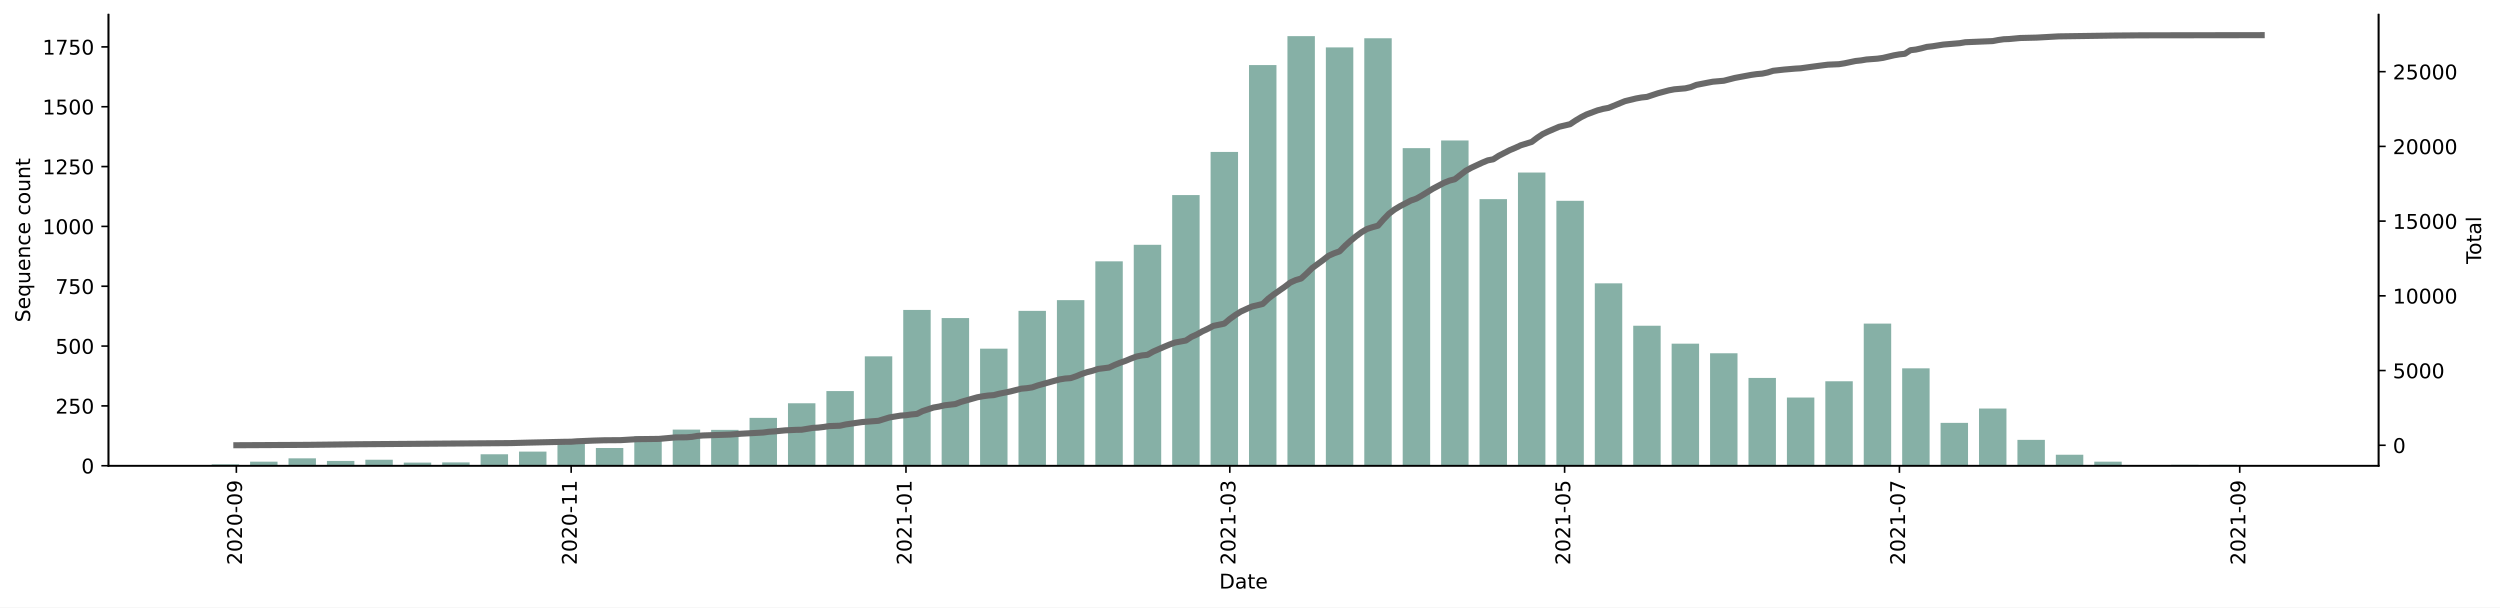
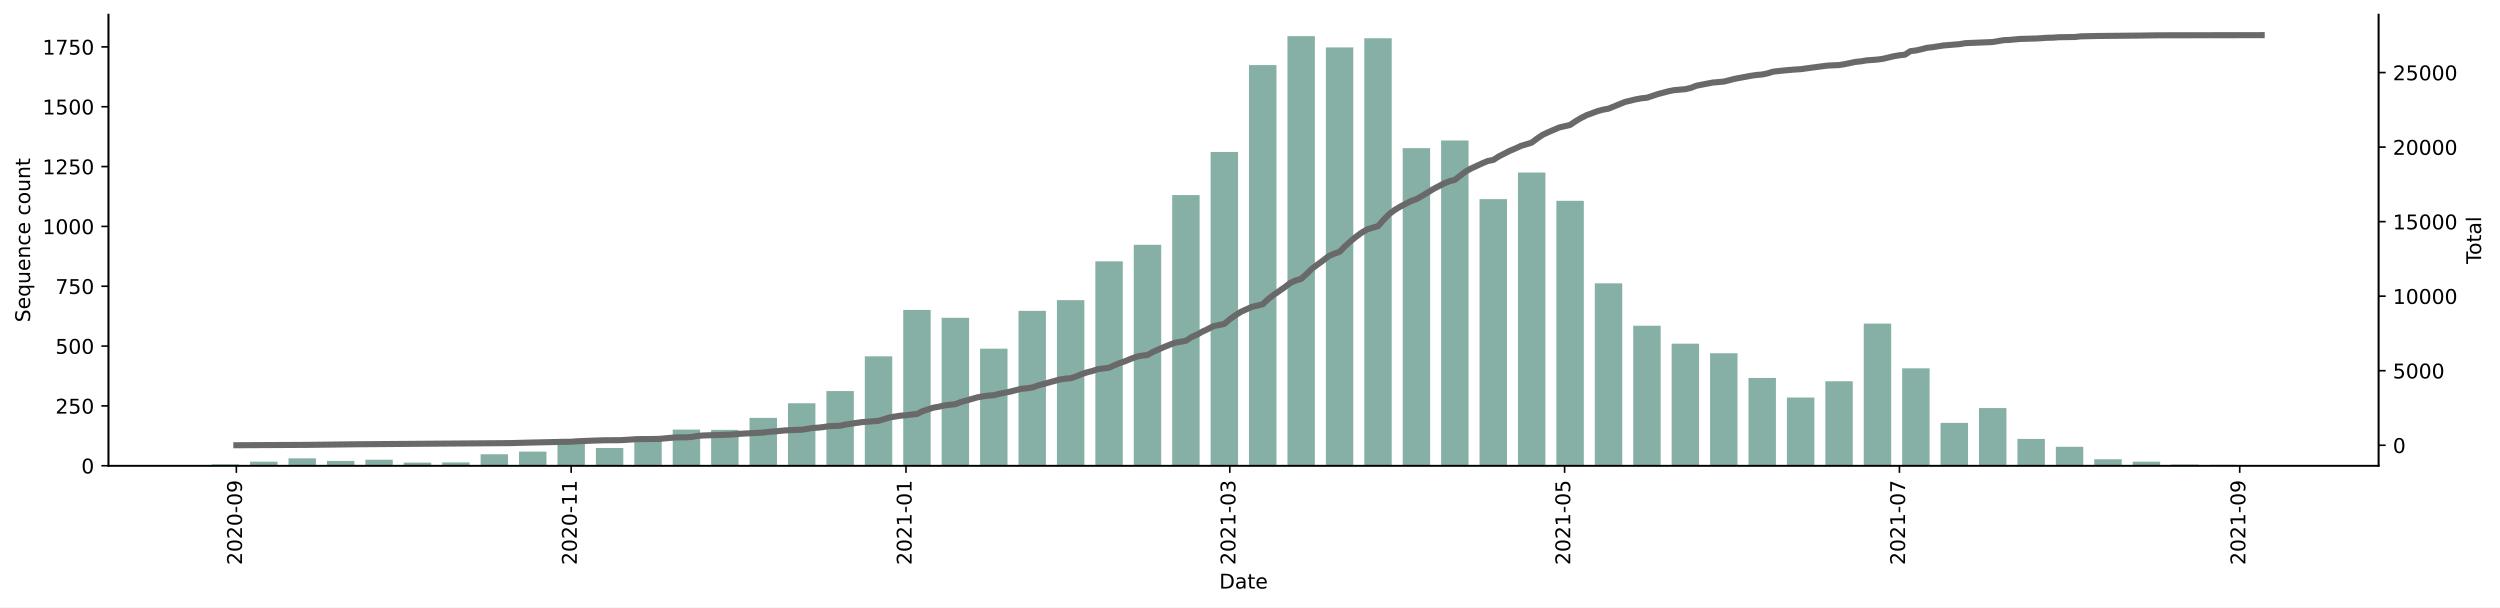
<svg xmlns="http://www.w3.org/2000/svg" xmlns:xlink="http://www.w3.org/1999/xlink" height="298.621pt" version="1.1" viewBox="0 0 1229.019 298.621" width="1229.019pt">
  <defs>
    <style type="text/css">*{stroke-linecap:butt;stroke-linejoin:round;}</style>
  </defs>
  <g id="figure_1">
    <g id="patch_1">
      <path d="M 0 298.621  L 1229.019 298.621  L 1229.019 0  L 0 0  z " style="fill:#ffffff;" />
    </g>
    <g id="axes_1">
      <g id="patch_2">
        <path d="M 53.328 228.96  L 1169.328 228.96  L 1169.328 7.2  L 53.328 7.2  z " style="fill:#ffffff;" />
      </g>
      <g id="patch_3">
-         <path clip-path="url(#p819f27a246)" d="M 104.055 228.96  L 117.547 228.96  L 117.547 228.254  L 104.055 228.254  z " style="fill:#86b0a6;" />
+         <path clip-path="url(#p22a59bb6f2)" d="M 104.055 228.96  L 117.547 228.96  L 117.547 228.254  L 104.055 228.254  z " style="fill:#86b0a6;" />
      </g>
      <g id="patch_4">
-         <path clip-path="url(#p819f27a246)" d="M 122.943 228.96  L 136.435 228.96  L 136.435 226.96  L 122.943 226.96  z " style="fill:#86b0a6;" />
+         <path clip-path="url(#p22a59bb6f2)" d="M 122.943 228.96  L 136.435 228.96  L 136.435 226.96  L 122.943 226.96  z " style="fill:#86b0a6;" />
      </g>
      <g id="patch_5">
-         <path clip-path="url(#p819f27a246)" d="M 141.831 228.96  L 155.322 228.96  L 155.322 225.313  L 141.831 225.313  z " style="fill:#86b0a6;" />
+         <path clip-path="url(#p22a59bb6f2)" d="M 141.831 228.96  L 155.322 228.96  L 155.322 225.313  L 141.831 225.313  z " style="fill:#86b0a6;" />
      </g>
      <g id="patch_6">
-         <path clip-path="url(#p819f27a246)" d="M 160.719 228.96  L 174.21 228.96  L 174.21 226.607  L 160.719 226.607  z " style="fill:#86b0a6;" />
+         <path clip-path="url(#p22a59bb6f2)" d="M 160.719 228.96  L 174.21 228.96  L 174.21 226.607  L 160.719 226.607  z " style="fill:#86b0a6;" />
      </g>
      <g id="patch_7">
-         <path clip-path="url(#p819f27a246)" d="M 179.607 228.96  L 193.098 228.96  L 193.098 226.018  L 179.607 226.018  z " style="fill:#86b0a6;" />
+         <path clip-path="url(#p22a59bb6f2)" d="M 179.607 228.96  L 193.098 228.96  L 193.098 226.018  L 179.607 226.018  z " style="fill:#86b0a6;" />
      </g>
      <g id="patch_8">
-         <path clip-path="url(#p819f27a246)" d="M 198.494 228.96  L 211.986 228.96  L 211.986 227.43  L 198.494 227.43  z " style="fill:#86b0a6;" />
+         <path clip-path="url(#p22a59bb6f2)" d="M 198.494 228.96  L 211.986 228.96  L 211.986 227.43  L 198.494 227.43  z " style="fill:#86b0a6;" />
      </g>
      <g id="patch_9">
-         <path clip-path="url(#p819f27a246)" d="M 217.382 228.96  L 230.874 228.96  L 230.874 227.313  L 217.382 227.313  z " style="fill:#86b0a6;" />
+         <path clip-path="url(#p22a59bb6f2)" d="M 217.382 228.96  L 230.874 228.96  L 230.874 227.313  L 217.382 227.313  z " style="fill:#86b0a6;" />
      </g>
      <g id="patch_10">
-         <path clip-path="url(#p819f27a246)" d="M 236.27 228.96  L 249.761 228.96  L 249.761 223.312  L 236.27 223.312  z " style="fill:#86b0a6;" />
+         <path clip-path="url(#p22a59bb6f2)" d="M 236.27 228.96  L 249.761 228.96  L 249.761 223.312  L 236.27 223.312  z " style="fill:#86b0a6;" />
      </g>
      <g id="patch_11">
-         <path clip-path="url(#p819f27a246)" d="M 255.158 228.96  L 268.649 228.96  L 268.649 222.018  L 255.158 222.018  z " style="fill:#86b0a6;" />
+         <path clip-path="url(#p22a59bb6f2)" d="M 255.158 228.96  L 268.649 228.96  L 268.649 222.018  L 255.158 222.018  z " style="fill:#86b0a6;" />
      </g>
      <g id="patch_12">
-         <path clip-path="url(#p819f27a246)" d="M 274.046 228.96  L 287.537 228.96  L 287.537 217.194  L 274.046 217.194  z " style="fill:#86b0a6;" />
+         <path clip-path="url(#p22a59bb6f2)" d="M 274.046 228.96  L 287.537 228.96  L 287.537 217.194  L 274.046 217.194  z " style="fill:#86b0a6;" />
      </g>
      <g id="patch_13">
-         <path clip-path="url(#p819f27a246)" d="M 292.934 228.96  L 306.425 228.96  L 306.425 220.253  L 292.934 220.253  z " style="fill:#86b0a6;" />
+         <path clip-path="url(#p22a59bb6f2)" d="M 292.934 228.96  L 306.425 228.96  L 306.425 220.253  L 292.934 220.253  z " style="fill:#86b0a6;" />
      </g>
      <g id="patch_14">
-         <path clip-path="url(#p819f27a246)" d="M 311.821 228.96  L 325.313 228.96  L 325.313 214.488  L 311.821 214.488  z " style="fill:#86b0a6;" />
+         <path clip-path="url(#p22a59bb6f2)" d="M 311.821 228.96  L 325.313 228.96  L 325.313 214.488  L 311.821 214.488  z " style="fill:#86b0a6;" />
      </g>
      <g id="patch_15">
-         <path clip-path="url(#p819f27a246)" d="M 330.709 228.96  L 344.2 228.96  L 344.2 211.193  L 330.709 211.193  z " style="fill:#86b0a6;" />
+         <path clip-path="url(#p22a59bb6f2)" d="M 330.709 228.96  L 344.2 228.96  L 344.2 211.193  L 330.709 211.193  z " style="fill:#86b0a6;" />
      </g>
      <g id="patch_16">
-         <path clip-path="url(#p819f27a246)" d="M 349.597 228.96  L 363.088 228.96  L 363.088 211.311  L 349.597 211.311  z " style="fill:#86b0a6;" />
+         <path clip-path="url(#p22a59bb6f2)" d="M 349.597 228.96  L 363.088 228.96  L 363.088 211.311  L 349.597 211.311  z " style="fill:#86b0a6;" />
      </g>
      <g id="patch_17">
-         <path clip-path="url(#p819f27a246)" d="M 368.485 228.96  L 381.976 228.96  L 381.976 205.428  L 368.485 205.428  z " style="fill:#86b0a6;" />
+         <path clip-path="url(#p22a59bb6f2)" d="M 368.485 228.96  L 381.976 228.96  L 381.976 205.428  L 368.485 205.428  z " style="fill:#86b0a6;" />
      </g>
      <g id="patch_18">
-         <path clip-path="url(#p819f27a246)" d="M 387.373 228.96  L 400.864 228.96  L 400.864 198.251  L 387.373 198.251  z " style="fill:#86b0a6;" />
+         <path clip-path="url(#p22a59bb6f2)" d="M 387.373 228.96  L 400.864 228.96  L 400.864 198.251  L 387.373 198.251  z " style="fill:#86b0a6;" />
      </g>
      <g id="patch_19">
-         <path clip-path="url(#p819f27a246)" d="M 406.26 228.96  L 419.752 228.96  L 419.752 192.25  L 406.26 192.25  z " style="fill:#86b0a6;" />
+         <path clip-path="url(#p22a59bb6f2)" d="M 406.26 228.96  L 419.752 228.96  L 419.752 192.25  L 406.26 192.25  z " style="fill:#86b0a6;" />
      </g>
      <g id="patch_20">
-         <path clip-path="url(#p819f27a246)" d="M 425.148 228.96  L 438.64 228.96  L 438.64 175.189  L 425.148 175.189  z " style="fill:#86b0a6;" />
+         <path clip-path="url(#p22a59bb6f2)" d="M 425.148 228.96  L 438.64 228.96  L 438.64 175.189  L 425.148 175.189  z " style="fill:#86b0a6;" />
      </g>
      <g id="patch_21">
-         <path clip-path="url(#p819f27a246)" d="M 444.036 228.96  L 457.527 228.96  L 457.527 152.363  L 444.036 152.363  z " style="fill:#86b0a6;" />
+         <path clip-path="url(#p22a59bb6f2)" d="M 444.036 228.96  L 457.527 228.96  L 457.527 152.363  L 444.036 152.363  z " style="fill:#86b0a6;" />
      </g>
      <g id="patch_22">
-         <path clip-path="url(#p819f27a246)" d="M 462.924 228.96  L 476.415 228.96  L 476.415 156.364  L 462.924 156.364  z " style="fill:#86b0a6;" />
+         <path clip-path="url(#p22a59bb6f2)" d="M 462.924 228.96  L 476.415 228.96  L 476.415 156.246  L 462.924 156.246  z " style="fill:#86b0a6;" />
      </g>
      <g id="patch_23">
-         <path clip-path="url(#p819f27a246)" d="M 481.812 228.96  L 495.303 228.96  L 495.303 171.424  L 481.812 171.424  z " style="fill:#86b0a6;" />
+         <path clip-path="url(#p22a59bb6f2)" d="M 481.812 228.96  L 495.303 228.96  L 495.303 171.424  L 481.812 171.424  z " style="fill:#86b0a6;" />
      </g>
      <g id="patch_24">
-         <path clip-path="url(#p819f27a246)" d="M 500.699 228.96  L 514.191 228.96  L 514.191 152.834  L 500.699 152.834  z " style="fill:#86b0a6;" />
+         <path clip-path="url(#p22a59bb6f2)" d="M 500.699 228.96  L 514.191 228.96  L 514.191 152.834  L 500.699 152.834  z " style="fill:#86b0a6;" />
      </g>
      <g id="patch_25">
-         <path clip-path="url(#p819f27a246)" d="M 519.587 228.96  L 533.079 228.96  L 533.079 147.539  L 519.587 147.539  z " style="fill:#86b0a6;" />
+         <path clip-path="url(#p22a59bb6f2)" d="M 519.587 228.96  L 533.079 228.96  L 533.079 147.539  L 519.587 147.539  z " style="fill:#86b0a6;" />
      </g>
      <g id="patch_26">
-         <path clip-path="url(#p819f27a246)" d="M 538.475 228.96  L 551.966 228.96  L 551.966 128.478  L 538.475 128.478  z " style="fill:#86b0a6;" />
+         <path clip-path="url(#p22a59bb6f2)" d="M 538.475 228.96  L 551.966 228.96  L 551.966 128.478  L 538.475 128.478  z " style="fill:#86b0a6;" />
      </g>
      <g id="patch_27">
-         <path clip-path="url(#p819f27a246)" d="M 557.363 228.96  L 570.854 228.96  L 570.854 120.36  L 557.363 120.36  z " style="fill:#86b0a6;" />
+         <path clip-path="url(#p22a59bb6f2)" d="M 557.363 228.96  L 570.854 228.96  L 570.854 120.36  L 557.363 120.36  z " style="fill:#86b0a6;" />
      </g>
      <g id="patch_28">
-         <path clip-path="url(#p819f27a246)" d="M 576.251 228.96  L 589.742 228.96  L 589.742 95.886  L 576.251 95.886  z " style="fill:#86b0a6;" />
+         <path clip-path="url(#p22a59bb6f2)" d="M 576.251 228.96  L 589.742 228.96  L 589.742 95.886  L 576.251 95.886  z " style="fill:#86b0a6;" />
      </g>
      <g id="patch_29">
-         <path clip-path="url(#p819f27a246)" d="M 595.139 228.96  L 608.63 228.96  L 608.63 74.708  L 595.139 74.708  z " style="fill:#86b0a6;" />
+         <path clip-path="url(#p22a59bb6f2)" d="M 595.139 228.96  L 608.63 228.96  L 608.63 74.708  L 595.139 74.708  z " style="fill:#86b0a6;" />
      </g>
      <g id="patch_30">
-         <path clip-path="url(#p819f27a246)" d="M 614.026 228.96  L 627.518 228.96  L 627.518 31.997  L 614.026 31.997  z " style="fill:#86b0a6;" />
+         <path clip-path="url(#p22a59bb6f2)" d="M 614.026 228.96  L 627.518 228.96  L 627.518 31.997  L 614.026 31.997  z " style="fill:#86b0a6;" />
      </g>
      <g id="patch_31">
-         <path clip-path="url(#p819f27a246)" d="M 632.914 228.96  L 646.405 228.96  L 646.405 17.76  L 632.914 17.76  z " style="fill:#86b0a6;" />
+         <path clip-path="url(#p22a59bb6f2)" d="M 632.914 228.96  L 646.405 228.96  L 646.405 17.76  L 632.914 17.76  z " style="fill:#86b0a6;" />
      </g>
      <g id="patch_32">
-         <path clip-path="url(#p819f27a246)" d="M 651.802 228.96  L 665.293 228.96  L 665.293 23.29  L 651.802 23.29  z " style="fill:#86b0a6;" />
+         <path clip-path="url(#p22a59bb6f2)" d="M 651.802 228.96  L 665.293 228.96  L 665.293 23.29  L 651.802 23.29  z " style="fill:#86b0a6;" />
      </g>
      <g id="patch_33">
-         <path clip-path="url(#p819f27a246)" d="M 670.69 228.96  L 684.181 228.96  L 684.181 18.819  L 670.69 18.819  z " style="fill:#86b0a6;" />
+         <path clip-path="url(#p22a59bb6f2)" d="M 670.69 228.96  L 684.181 228.96  L 684.181 18.819  L 670.69 18.819  z " style="fill:#86b0a6;" />
      </g>
      <g id="patch_34">
-         <path clip-path="url(#p819f27a246)" d="M 689.578 228.96  L 703.069 228.96  L 703.069 72.825  L 689.578 72.825  z " style="fill:#86b0a6;" />
+         <path clip-path="url(#p22a59bb6f2)" d="M 689.578 228.96  L 703.069 228.96  L 703.069 72.825  L 689.578 72.825  z " style="fill:#86b0a6;" />
      </g>
      <g id="patch_35">
-         <path clip-path="url(#p819f27a246)" d="M 708.465 228.96  L 721.957 228.96  L 721.957 69.06  L 708.465 69.06  z " style="fill:#86b0a6;" />
+         <path clip-path="url(#p22a59bb6f2)" d="M 708.465 228.96  L 721.957 228.96  L 721.957 69.06  L 708.465 69.06  z " style="fill:#86b0a6;" />
      </g>
      <g id="patch_36">
-         <path clip-path="url(#p819f27a246)" d="M 727.353 228.96  L 740.845 228.96  L 740.845 97.887  L 727.353 97.887  z " style="fill:#86b0a6;" />
+         <path clip-path="url(#p22a59bb6f2)" d="M 727.353 228.96  L 740.845 228.96  L 740.845 97.887  L 727.353 97.887  z " style="fill:#86b0a6;" />
      </g>
      <g id="patch_37">
-         <path clip-path="url(#p819f27a246)" d="M 746.241 228.96  L 759.732 228.96  L 759.732 84.826  L 746.241 84.826  z " style="fill:#86b0a6;" />
+         <path clip-path="url(#p22a59bb6f2)" d="M 746.241 228.96  L 759.732 228.96  L 759.732 84.826  L 746.241 84.826  z " style="fill:#86b0a6;" />
      </g>
      <g id="patch_38">
-         <path clip-path="url(#p819f27a246)" d="M 765.129 228.96  L 778.62 228.96  L 778.62 98.71  L 765.129 98.71  z " style="fill:#86b0a6;" />
+         <path clip-path="url(#p22a59bb6f2)" d="M 765.129 228.96  L 778.62 228.96  L 778.62 98.71  L 765.129 98.71  z " style="fill:#86b0a6;" />
      </g>
      <g id="patch_39">
-         <path clip-path="url(#p819f27a246)" d="M 784.017 228.96  L 797.508 228.96  L 797.508 139.303  L 784.017 139.303  z " style="fill:#86b0a6;" />
+         <path clip-path="url(#p22a59bb6f2)" d="M 784.017 228.96  L 797.508 228.96  L 797.508 139.303  L 784.017 139.303  z " style="fill:#86b0a6;" />
      </g>
      <g id="patch_40">
-         <path clip-path="url(#p819f27a246)" d="M 802.905 228.96  L 816.396 228.96  L 816.396 160.129  L 802.905 160.129  z " style="fill:#86b0a6;" />
+         <path clip-path="url(#p22a59bb6f2)" d="M 802.905 228.96  L 816.396 228.96  L 816.396 160.129  L 802.905 160.129  z " style="fill:#86b0a6;" />
      </g>
      <g id="patch_41">
-         <path clip-path="url(#p819f27a246)" d="M 821.792 228.96  L 835.284 228.96  L 835.284 168.953  L 821.792 168.953  z " style="fill:#86b0a6;" />
+         <path clip-path="url(#p22a59bb6f2)" d="M 821.792 228.96  L 835.284 228.96  L 835.284 168.953  L 821.792 168.953  z " style="fill:#86b0a6;" />
      </g>
      <g id="patch_42">
-         <path clip-path="url(#p819f27a246)" d="M 840.68 228.96  L 854.171 228.96  L 854.171 173.66  L 840.68 173.66  z " style="fill:#86b0a6;" />
+         <path clip-path="url(#p22a59bb6f2)" d="M 840.68 228.96  L 854.171 228.96  L 854.171 173.66  L 840.68 173.66  z " style="fill:#86b0a6;" />
      </g>
      <g id="patch_43">
-         <path clip-path="url(#p819f27a246)" d="M 859.568 228.96  L 873.059 228.96  L 873.059 185.779  L 859.568 185.779  z " style="fill:#86b0a6;" />
+         <path clip-path="url(#p22a59bb6f2)" d="M 859.568 228.96  L 873.059 228.96  L 873.059 185.779  L 859.568 185.779  z " style="fill:#86b0a6;" />
      </g>
      <g id="patch_44">
-         <path clip-path="url(#p819f27a246)" d="M 878.456 228.96  L 891.947 228.96  L 891.947 195.427  L 878.456 195.427  z " style="fill:#86b0a6;" />
+         <path clip-path="url(#p22a59bb6f2)" d="M 878.456 228.96  L 891.947 228.96  L 891.947 195.427  L 878.456 195.427  z " style="fill:#86b0a6;" />
      </g>
      <g id="patch_45">
-         <path clip-path="url(#p819f27a246)" d="M 897.344 228.96  L 910.835 228.96  L 910.835 187.426  L 897.344 187.426  z " style="fill:#86b0a6;" />
+         <path clip-path="url(#p22a59bb6f2)" d="M 897.344 228.96  L 910.835 228.96  L 910.835 187.426  L 897.344 187.426  z " style="fill:#86b0a6;" />
      </g>
      <g id="patch_46">
-         <path clip-path="url(#p819f27a246)" d="M 916.231 228.96  L 929.723 228.96  L 929.723 159.07  L 916.231 159.07  z " style="fill:#86b0a6;" />
+         <path clip-path="url(#p22a59bb6f2)" d="M 916.231 228.96  L 929.723 228.96  L 929.723 159.07  L 916.231 159.07  z " style="fill:#86b0a6;" />
      </g>
      <g id="patch_47">
-         <path clip-path="url(#p819f27a246)" d="M 935.119 228.96  L 948.611 228.96  L 948.611 181.072  L 935.119 181.072  z " style="fill:#86b0a6;" />
+         <path clip-path="url(#p22a59bb6f2)" d="M 935.119 228.96  L 948.611 228.96  L 948.611 181.072  L 935.119 181.072  z " style="fill:#86b0a6;" />
      </g>
      <g id="patch_48">
-         <path clip-path="url(#p819f27a246)" d="M 954.007 228.96  L 967.498 228.96  L 967.498 207.899  L 954.007 207.899  z " style="fill:#86b0a6;" />
+         <path clip-path="url(#p22a59bb6f2)" d="M 954.007 228.96  L 967.498 228.96  L 967.498 207.899  L 954.007 207.899  z " style="fill:#86b0a6;" />
      </g>
      <g id="patch_49">
-         <path clip-path="url(#p819f27a246)" d="M 972.895 228.96  L 986.386 228.96  L 986.386 200.839  L 972.895 200.839  z " style="fill:#86b0a6;" />
+         <path clip-path="url(#p22a59bb6f2)" d="M 972.895 228.96  L 986.386 228.96  L 986.386 200.604  L 972.895 200.604  z " style="fill:#86b0a6;" />
      </g>
      <g id="patch_50">
-         <path clip-path="url(#p819f27a246)" d="M 991.783 228.96  L 1005.274 228.96  L 1005.274 216.253  L 991.783 216.253  z " style="fill:#86b0a6;" />
+         <path clip-path="url(#p22a59bb6f2)" d="M 991.783 228.96  L 1005.274 228.96  L 1005.274 215.782  L 991.783 215.782  z " style="fill:#86b0a6;" />
      </g>
      <g id="patch_51">
-         <path clip-path="url(#p819f27a246)" d="M 1010.67 228.96  L 1024.162 228.96  L 1024.162 223.548  L 1010.67 223.548  z " style="fill:#86b0a6;" />
+         <path clip-path="url(#p22a59bb6f2)" d="M 1010.67 228.96  L 1024.162 228.96  L 1024.162 219.665  L 1010.67 219.665  z " style="fill:#86b0a6;" />
      </g>
      <g id="patch_52">
-         <path clip-path="url(#p819f27a246)" d="M 1029.558 228.96  L 1043.05 228.96  L 1043.05 226.96  L 1029.558 226.96  z " style="fill:#86b0a6;" />
+         <path clip-path="url(#p22a59bb6f2)" d="M 1029.558 228.96  L 1043.05 228.96  L 1043.05 225.783  L 1029.558 225.783  z " style="fill:#86b0a6;" />
      </g>
      <g id="patch_53">
-         <path clip-path="url(#p819f27a246)" d="M 1048.446 228.96  L 1061.937 228.96  L 1061.937 228.607  L 1048.446 228.607  z " style="fill:#86b0a6;" />
+         <path clip-path="url(#p22a59bb6f2)" d="M 1048.446 228.96  L 1061.937 228.96  L 1061.937 226.96  L 1048.446 226.96  z " style="fill:#86b0a6;" />
      </g>
      <g id="patch_54">
-         <path clip-path="url(#p819f27a246)" d="M 1067.334 228.96  L 1080.825 228.96  L 1080.825 228.489  L 1067.334 228.489  z " style="fill:#86b0a6;" />
+         <path clip-path="url(#p22a59bb6f2)" d="M 1067.334 228.96  L 1080.825 228.96  L 1080.825 228.372  L 1067.334 228.372  z " style="fill:#86b0a6;" />
      </g>
      <g id="patch_55">
-         <path clip-path="url(#p819f27a246)" d="M 1086.222 228.96  L 1099.713 228.96  L 1099.713 228.489  L 1086.222 228.489  z " style="fill:#86b0a6;" />
+         <path clip-path="url(#p22a59bb6f2)" d="M 1086.222 228.96  L 1099.713 228.96  L 1099.713 228.489  L 1086.222 228.489  z " style="fill:#86b0a6;" />
      </g>
      <g id="patch_56">
-         <path clip-path="url(#p819f27a246)" d="M 1105.11 228.96  L 1118.601 228.96  L 1118.601 228.842  L 1105.11 228.842  z " style="fill:#86b0a6;" />
+         <path clip-path="url(#p22a59bb6f2)" d="M 1105.11 228.96  L 1118.601 228.96  L 1118.601 228.842  L 1105.11 228.842  z " style="fill:#86b0a6;" />
      </g>
      <g id="matplotlib.axis_1">
        <g id="xtick_1">
          <g id="line2d_1">
            <defs>
-               <path d="M 0 0  L 0 3.5  " id="me593039ea3" style="stroke:#000000;stroke-width:0.8;" />
+               <path d="M 0 0  L 0 3.5  " id="m0992e681ae" style="stroke:#000000;stroke-width:0.8;" />
            </defs>
            <g>
-               <use style="stroke:#000000;stroke-width:0.8;" x="116.198" xlink:href="#me593039ea3" y="228.96" />
+               <use style="stroke:#000000;stroke-width:0.8;" x="116.198" xlink:href="#m0992e681ae" y="228.96" />
            </g>
          </g>
          <g id="text_1">
            <g transform="translate(118.9569 277.7428)rotate(-90)scale(0.1 -0.1)">
              <defs>
                <path d="M 1228 531  L 3431 531  L 3431 0  L 469 0  L 469 531  Q 828 903 1448 1529  Q 2069 2156 2228 2338  Q 2531 2678 2651 2914  Q 2772 3150 2772 3378  Q 2772 3750 2511 3984  Q 2250 4219 1831 4219  Q 1534 4219 1204 4116  Q 875 4013 500 3803  L 500 4441  Q 881 4594 1212 4672  Q 1544 4750 1819 4750  Q 2544 4750 2975 4387  Q 3406 4025 3406 3419  Q 3406 3131 3298 2873  Q 3191 2616 2906 2266  Q 2828 2175 2409 1742  Q 1991 1309 1228 531  z " id="DejaVuSans-32" transform="scale(0.015625)" />
                <path d="M 2034 4250  Q 1547 4250 1301 3770  Q 1056 3291 1056 2328  Q 1056 1369 1301 889  Q 1547 409 2034 409  Q 2525 409 2770 889  Q 3016 1369 3016 2328  Q 3016 3291 2770 3770  Q 2525 4250 2034 4250  z M 2034 4750  Q 2819 4750 3233 4129  Q 3647 3509 3647 2328  Q 3647 1150 3233 529  Q 2819 -91 2034 -91  Q 1250 -91 836 529  Q 422 1150 422 2328  Q 422 3509 836 4129  Q 1250 4750 2034 4750  z " id="DejaVuSans-30" transform="scale(0.015625)" />
                <path d="M 313 2009  L 1997 2009  L 1997 1497  L 313 1497  L 313 2009  z " id="DejaVuSans-2d" transform="scale(0.015625)" />
                <path d="M 703 97  L 703 672  Q 941 559 1184 500  Q 1428 441 1663 441  Q 2288 441 2617 861  Q 2947 1281 2994 2138  Q 2813 1869 2534 1725  Q 2256 1581 1919 1581  Q 1219 1581 811 2004  Q 403 2428 403 3163  Q 403 3881 828 4315  Q 1253 4750 1959 4750  Q 2769 4750 3195 4129  Q 3622 3509 3622 2328  Q 3622 1225 3098 567  Q 2575 -91 1691 -91  Q 1453 -91 1209 -44  Q 966 3 703 97  z M 1959 2075  Q 2384 2075 2632 2365  Q 2881 2656 2881 3163  Q 2881 3666 2632 3958  Q 2384 4250 1959 4250  Q 1534 4250 1286 3958  Q 1038 3666 1038 3163  Q 1038 2656 1286 2365  Q 1534 2075 1959 2075  z " id="DejaVuSans-39" transform="scale(0.015625)" />
              </defs>
              <use xlink:href="#DejaVuSans-32" />
              <use x="63.623" xlink:href="#DejaVuSans-30" />
              <use x="127.246" xlink:href="#DejaVuSans-32" />
              <use x="190.869" xlink:href="#DejaVuSans-30" />
              <use x="254.492" xlink:href="#DejaVuSans-2d" />
              <use x="290.576" xlink:href="#DejaVuSans-30" />
              <use x="354.199" xlink:href="#DejaVuSans-39" />
            </g>
          </g>
        </g>
        <g id="xtick_2">
          <g id="line2d_2">
            <g>
-               <use style="stroke:#000000;stroke-width:0.8;" x="280.791" xlink:href="#me593039ea3" y="228.96" />
+               <use style="stroke:#000000;stroke-width:0.8;" x="280.791" xlink:href="#m0992e681ae" y="228.96" />
            </g>
          </g>
          <g id="text_2">
            <g transform="translate(283.5507 277.7428)rotate(-90)scale(0.1 -0.1)">
              <defs>
                <path d="M 794 531  L 1825 531  L 1825 4091  L 703 3866  L 703 4441  L 1819 4666  L 2450 4666  L 2450 531  L 3481 531  L 3481 0  L 794 0  L 794 531  z " id="DejaVuSans-31" transform="scale(0.015625)" />
              </defs>
              <use xlink:href="#DejaVuSans-32" />
              <use x="63.623" xlink:href="#DejaVuSans-30" />
              <use x="127.246" xlink:href="#DejaVuSans-32" />
              <use x="190.869" xlink:href="#DejaVuSans-30" />
              <use x="254.492" xlink:href="#DejaVuSans-2d" />
              <use x="290.576" xlink:href="#DejaVuSans-31" />
              <use x="354.199" xlink:href="#DejaVuSans-31" />
            </g>
          </g>
        </g>
        <g id="xtick_3">
          <g id="line2d_3">
            <g>
-               <use style="stroke:#000000;stroke-width:0.8;" x="445.385" xlink:href="#me593039ea3" y="228.96" />
+               <use style="stroke:#000000;stroke-width:0.8;" x="445.385" xlink:href="#m0992e681ae" y="228.96" />
            </g>
          </g>
          <g id="text_3">
            <g transform="translate(448.1446 277.7428)rotate(-90)scale(0.1 -0.1)">
              <use xlink:href="#DejaVuSans-32" />
              <use x="63.623" xlink:href="#DejaVuSans-30" />
              <use x="127.246" xlink:href="#DejaVuSans-32" />
              <use x="190.869" xlink:href="#DejaVuSans-31" />
              <use x="254.492" xlink:href="#DejaVuSans-2d" />
              <use x="290.576" xlink:href="#DejaVuSans-30" />
              <use x="354.199" xlink:href="#DejaVuSans-31" />
            </g>
          </g>
        </g>
        <g id="xtick_4">
          <g id="line2d_4">
            <g>
-               <use style="stroke:#000000;stroke-width:0.8;" x="604.582" xlink:href="#me593039ea3" y="228.96" />
+               <use style="stroke:#000000;stroke-width:0.8;" x="604.582" xlink:href="#m0992e681ae" y="228.96" />
            </g>
          </g>
          <g id="text_4">
            <g transform="translate(607.3419 277.7428)rotate(-90)scale(0.1 -0.1)">
              <defs>
                <path d="M 2597 2516  Q 3050 2419 3304 2112  Q 3559 1806 3559 1356  Q 3559 666 3084 287  Q 2609 -91 1734 -91  Q 1441 -91 1130 -33  Q 819 25 488 141  L 488 750  Q 750 597 1062 519  Q 1375 441 1716 441  Q 2309 441 2620 675  Q 2931 909 2931 1356  Q 2931 1769 2642 2001  Q 2353 2234 1838 2234  L 1294 2234  L 1294 2753  L 1863 2753  Q 2328 2753 2575 2939  Q 2822 3125 2822 3475  Q 2822 3834 2567 4026  Q 2313 4219 1838 4219  Q 1578 4219 1281 4162  Q 984 4106 628 3988  L 628 4550  Q 988 4650 1302 4700  Q 1616 4750 1894 4750  Q 2613 4750 3031 4423  Q 3450 4097 3450 3541  Q 3450 3153 3228 2886  Q 3006 2619 2597 2516  z " id="DejaVuSans-33" transform="scale(0.015625)" />
              </defs>
              <use xlink:href="#DejaVuSans-32" />
              <use x="63.623" xlink:href="#DejaVuSans-30" />
              <use x="127.246" xlink:href="#DejaVuSans-32" />
              <use x="190.869" xlink:href="#DejaVuSans-31" />
              <use x="254.492" xlink:href="#DejaVuSans-2d" />
              <use x="290.576" xlink:href="#DejaVuSans-30" />
              <use x="354.199" xlink:href="#DejaVuSans-33" />
            </g>
          </g>
        </g>
        <g id="xtick_5">
          <g id="line2d_5">
            <g>
-               <use style="stroke:#000000;stroke-width:0.8;" x="769.176" xlink:href="#me593039ea3" y="228.96" />
+               <use style="stroke:#000000;stroke-width:0.8;" x="769.176" xlink:href="#m0992e681ae" y="228.96" />
            </g>
          </g>
          <g id="text_5">
            <g transform="translate(771.9357 277.7428)rotate(-90)scale(0.1 -0.1)">
              <defs>
                <path d="M 691 4666  L 3169 4666  L 3169 4134  L 1269 4134  L 1269 2991  Q 1406 3038 1543 3061  Q 1681 3084 1819 3084  Q 2600 3084 3056 2656  Q 3513 2228 3513 1497  Q 3513 744 3044 326  Q 2575 -91 1722 -91  Q 1428 -91 1123 -41  Q 819 9 494 109  L 494 744  Q 775 591 1075 516  Q 1375 441 1709 441  Q 2250 441 2565 725  Q 2881 1009 2881 1497  Q 2881 1984 2565 2268  Q 2250 2553 1709 2553  Q 1456 2553 1204 2497  Q 953 2441 691 2322  L 691 4666  z " id="DejaVuSans-35" transform="scale(0.015625)" />
              </defs>
              <use xlink:href="#DejaVuSans-32" />
              <use x="63.623" xlink:href="#DejaVuSans-30" />
              <use x="127.246" xlink:href="#DejaVuSans-32" />
              <use x="190.869" xlink:href="#DejaVuSans-31" />
              <use x="254.492" xlink:href="#DejaVuSans-2d" />
              <use x="290.576" xlink:href="#DejaVuSans-30" />
              <use x="354.199" xlink:href="#DejaVuSans-35" />
            </g>
          </g>
        </g>
        <g id="xtick_6">
          <g id="line2d_6">
            <g>
-               <use style="stroke:#000000;stroke-width:0.8;" x="933.77" xlink:href="#me593039ea3" y="228.96" />
+               <use style="stroke:#000000;stroke-width:0.8;" x="933.77" xlink:href="#m0992e681ae" y="228.96" />
            </g>
          </g>
          <g id="text_6">
            <g transform="translate(936.5295 277.7428)rotate(-90)scale(0.1 -0.1)">
              <defs>
                <path d="M 525 4666  L 3525 4666  L 3525 4397  L 1831 0  L 1172 0  L 2766 4134  L 525 4134  L 525 4666  z " id="DejaVuSans-37" transform="scale(0.015625)" />
              </defs>
              <use xlink:href="#DejaVuSans-32" />
              <use x="63.623" xlink:href="#DejaVuSans-30" />
              <use x="127.246" xlink:href="#DejaVuSans-32" />
              <use x="190.869" xlink:href="#DejaVuSans-31" />
              <use x="254.492" xlink:href="#DejaVuSans-2d" />
              <use x="290.576" xlink:href="#DejaVuSans-30" />
              <use x="354.199" xlink:href="#DejaVuSans-37" />
            </g>
          </g>
        </g>
        <g id="xtick_7">
          <g id="line2d_7">
            <g>
-               <use style="stroke:#000000;stroke-width:0.8;" x="1101.062" xlink:href="#me593039ea3" y="228.96" />
+               <use style="stroke:#000000;stroke-width:0.8;" x="1101.062" xlink:href="#m0992e681ae" y="228.96" />
            </g>
          </g>
          <g id="text_7">
            <g transform="translate(1103.822 277.7428)rotate(-90)scale(0.1 -0.1)">
              <use xlink:href="#DejaVuSans-32" />
              <use x="63.623" xlink:href="#DejaVuSans-30" />
              <use x="127.246" xlink:href="#DejaVuSans-32" />
              <use x="190.869" xlink:href="#DejaVuSans-31" />
              <use x="254.492" xlink:href="#DejaVuSans-2d" />
              <use x="290.576" xlink:href="#DejaVuSans-30" />
              <use x="354.199" xlink:href="#DejaVuSans-39" />
            </g>
          </g>
        </g>
        <g id="text_8">
          <g transform="translate(599.3773 289.3413)scale(0.1 -0.1)">
            <defs>
              <path d="M 1259 4147  L 1259 519  L 2022 519  Q 2988 519 3436 956  Q 3884 1394 3884 2338  Q 3884 3275 3436 3711  Q 2988 4147 2022 4147  L 1259 4147  z M 628 4666  L 1925 4666  Q 3281 4666 3915 4102  Q 4550 3538 4550 2338  Q 4550 1131 3912 565  Q 3275 0 1925 0  L 628 0  L 628 4666  z " id="DejaVuSans-44" transform="scale(0.015625)" />
              <path d="M 2194 1759  Q 1497 1759 1228 1600  Q 959 1441 959 1056  Q 959 750 1161 570  Q 1363 391 1709 391  Q 2188 391 2477 730  Q 2766 1069 2766 1631  L 2766 1759  L 2194 1759  z M 3341 1997  L 3341 0  L 2766 0  L 2766 531  Q 2569 213 2275 61  Q 1981 -91 1556 -91  Q 1019 -91 701 211  Q 384 513 384 1019  Q 384 1609 779 1909  Q 1175 2209 1959 2209  L 2766 2209  L 2766 2266  Q 2766 2663 2505 2880  Q 2244 3097 1772 3097  Q 1472 3097 1187 3025  Q 903 2953 641 2809  L 641 3341  Q 956 3463 1253 3523  Q 1550 3584 1831 3584  Q 2591 3584 2966 3190  Q 3341 2797 3341 1997  z " id="DejaVuSans-61" transform="scale(0.015625)" />
              <path d="M 1172 4494  L 1172 3500  L 2356 3500  L 2356 3053  L 1172 3053  L 1172 1153  Q 1172 725 1289 603  Q 1406 481 1766 481  L 2356 481  L 2356 0  L 1766 0  Q 1100 0 847 248  Q 594 497 594 1153  L 594 3053  L 172 3053  L 172 3500  L 594 3500  L 594 4494  L 1172 4494  z " id="DejaVuSans-74" transform="scale(0.015625)" />
              <path d="M 3597 1894  L 3597 1613  L 953 1613  Q 991 1019 1311 708  Q 1631 397 2203 397  Q 2534 397 2845 478  Q 3156 559 3463 722  L 3463 178  Q 3153 47 2828 -22  Q 2503 -91 2169 -91  Q 1331 -91 842 396  Q 353 884 353 1716  Q 353 2575 817 3079  Q 1281 3584 2069 3584  Q 2775 3584 3186 3129  Q 3597 2675 3597 1894  z M 3022 2063  Q 3016 2534 2758 2815  Q 2500 3097 2075 3097  Q 1594 3097 1305 2825  Q 1016 2553 972 2059  L 3022 2063  z " id="DejaVuSans-65" transform="scale(0.015625)" />
            </defs>
            <use xlink:href="#DejaVuSans-44" />
            <use x="77.002" xlink:href="#DejaVuSans-61" />
            <use x="138.281" xlink:href="#DejaVuSans-74" />
            <use x="177.49" xlink:href="#DejaVuSans-65" />
          </g>
        </g>
      </g>
      <g id="matplotlib.axis_2">
        <g id="ytick_1">
          <g id="line2d_8">
            <defs>
-               <path d="M 0 0  L -3.5 0  " id="m22edcdb726" style="stroke:#000000;stroke-width:0.8;" />
+               <path d="M 0 0  L -3.5 0  " id="mbcdce1cab3" style="stroke:#000000;stroke-width:0.8;" />
            </defs>
            <g>
-               <use style="stroke:#000000;stroke-width:0.8;" x="53.328" xlink:href="#m22edcdb726" y="228.96" />
+               <use style="stroke:#000000;stroke-width:0.8;" x="53.328" xlink:href="#mbcdce1cab3" y="228.96" />
            </g>
          </g>
          <g id="text_9">
            <g transform="translate(39.96563 232.7592)scale(0.1 -0.1)">
              <use xlink:href="#DejaVuSans-30" />
            </g>
          </g>
        </g>
        <g id="ytick_2">
          <g id="line2d_9">
            <g>
-               <use style="stroke:#000000;stroke-width:0.8;" x="53.328" xlink:href="#m22edcdb726" y="199.545" />
+               <use style="stroke:#000000;stroke-width:0.8;" x="53.328" xlink:href="#mbcdce1cab3" y="199.545" />
            </g>
          </g>
          <g id="text_10">
            <g transform="translate(27.24063 203.3442)scale(0.1 -0.1)">
              <use xlink:href="#DejaVuSans-32" />
              <use x="63.623" xlink:href="#DejaVuSans-35" />
              <use x="127.246" xlink:href="#DejaVuSans-30" />
            </g>
          </g>
        </g>
        <g id="ytick_3">
          <g id="line2d_10">
            <g>
-               <use style="stroke:#000000;stroke-width:0.8;" x="53.328" xlink:href="#m22edcdb726" y="170.13" />
+               <use style="stroke:#000000;stroke-width:0.8;" x="53.328" xlink:href="#mbcdce1cab3" y="170.13" />
            </g>
          </g>
          <g id="text_11">
            <g transform="translate(27.24063 173.9291)scale(0.1 -0.1)">
              <use xlink:href="#DejaVuSans-35" />
              <use x="63.623" xlink:href="#DejaVuSans-30" />
              <use x="127.246" xlink:href="#DejaVuSans-30" />
            </g>
          </g>
        </g>
        <g id="ytick_4">
          <g id="line2d_11">
            <g>
-               <use style="stroke:#000000;stroke-width:0.8;" x="53.328" xlink:href="#m22edcdb726" y="140.715" />
+               <use style="stroke:#000000;stroke-width:0.8;" x="53.328" xlink:href="#mbcdce1cab3" y="140.715" />
            </g>
          </g>
          <g id="text_12">
            <g transform="translate(27.24063 144.5141)scale(0.1 -0.1)">
              <use xlink:href="#DejaVuSans-37" />
              <use x="63.623" xlink:href="#DejaVuSans-35" />
              <use x="127.246" xlink:href="#DejaVuSans-30" />
            </g>
          </g>
        </g>
        <g id="ytick_5">
          <g id="line2d_12">
            <g>
-               <use style="stroke:#000000;stroke-width:0.8;" x="53.328" xlink:href="#m22edcdb726" y="111.3" />
+               <use style="stroke:#000000;stroke-width:0.8;" x="53.328" xlink:href="#mbcdce1cab3" y="111.3" />
            </g>
          </g>
          <g id="text_13">
            <g transform="translate(20.87813 115.0991)scale(0.1 -0.1)">
              <use xlink:href="#DejaVuSans-31" />
              <use x="63.623" xlink:href="#DejaVuSans-30" />
              <use x="127.246" xlink:href="#DejaVuSans-30" />
              <use x="190.869" xlink:href="#DejaVuSans-30" />
            </g>
          </g>
        </g>
        <g id="ytick_6">
          <g id="line2d_13">
            <g>
-               <use style="stroke:#000000;stroke-width:0.8;" x="53.328" xlink:href="#m22edcdb726" y="81.885" />
+               <use style="stroke:#000000;stroke-width:0.8;" x="53.328" xlink:href="#mbcdce1cab3" y="81.885" />
            </g>
          </g>
          <g id="text_14">
            <g transform="translate(20.87813 85.68401)scale(0.1 -0.1)">
              <use xlink:href="#DejaVuSans-31" />
              <use x="63.623" xlink:href="#DejaVuSans-32" />
              <use x="127.246" xlink:href="#DejaVuSans-35" />
              <use x="190.869" xlink:href="#DejaVuSans-30" />
            </g>
          </g>
        </g>
        <g id="ytick_7">
          <g id="line2d_14">
            <g>
-               <use style="stroke:#000000;stroke-width:0.8;" x="53.328" xlink:href="#m22edcdb726" y="52.47" />
+               <use style="stroke:#000000;stroke-width:0.8;" x="53.328" xlink:href="#mbcdce1cab3" y="52.47" />
            </g>
          </g>
          <g id="text_15">
            <g transform="translate(20.87813 56.26897)scale(0.1 -0.1)">
              <use xlink:href="#DejaVuSans-31" />
              <use x="63.623" xlink:href="#DejaVuSans-35" />
              <use x="127.246" xlink:href="#DejaVuSans-30" />
              <use x="190.869" xlink:href="#DejaVuSans-30" />
            </g>
          </g>
        </g>
        <g id="ytick_8">
          <g id="line2d_15">
            <g>
-               <use style="stroke:#000000;stroke-width:0.8;" x="53.328" xlink:href="#m22edcdb726" y="23.055" />
+               <use style="stroke:#000000;stroke-width:0.8;" x="53.328" xlink:href="#mbcdce1cab3" y="23.055" />
            </g>
          </g>
          <g id="text_16">
            <g transform="translate(20.87813 26.85393)scale(0.1 -0.1)">
              <use xlink:href="#DejaVuSans-31" />
              <use x="63.623" xlink:href="#DejaVuSans-37" />
              <use x="127.246" xlink:href="#DejaVuSans-35" />
              <use x="190.869" xlink:href="#DejaVuSans-30" />
            </g>
          </g>
        </g>
        <g id="text_17">
          <g transform="translate(14.79844 158.4402)rotate(-90)scale(0.1 -0.1)">
            <defs>
              <path d="M 3425 4513  L 3425 3897  Q 3066 4069 2747 4153  Q 2428 4238 2131 4238  Q 1616 4238 1336 4038  Q 1056 3838 1056 3469  Q 1056 3159 1242 3001  Q 1428 2844 1947 2747  L 2328 2669  Q 3034 2534 3370 2195  Q 3706 1856 3706 1288  Q 3706 609 3251 259  Q 2797 -91 1919 -91  Q 1588 -91 1214 -16  Q 841 59 441 206  L 441 856  Q 825 641 1194 531  Q 1563 422 1919 422  Q 2459 422 2753 634  Q 3047 847 3047 1241  Q 3047 1584 2836 1778  Q 2625 1972 2144 2069  L 1759 2144  Q 1053 2284 737 2584  Q 422 2884 422 3419  Q 422 4038 858 4394  Q 1294 4750 2059 4750  Q 2388 4750 2728 4690  Q 3069 4631 3425 4513  z " id="DejaVuSans-53" transform="scale(0.015625)" />
              <path d="M 947 1747  Q 947 1113 1208 752  Q 1469 391 1925 391  Q 2381 391 2643 752  Q 2906 1113 2906 1747  Q 2906 2381 2643 2742  Q 2381 3103 1925 3103  Q 1469 3103 1208 2742  Q 947 2381 947 1747  z M 2906 525  Q 2725 213 2448 61  Q 2172 -91 1784 -91  Q 1150 -91 751 415  Q 353 922 353 1747  Q 353 2572 751 3078  Q 1150 3584 1784 3584  Q 2172 3584 2448 3432  Q 2725 3281 2906 2969  L 2906 3500  L 3481 3500  L 3481 -1331  L 2906 -1331  L 2906 525  z " id="DejaVuSans-71" transform="scale(0.015625)" />
              <path d="M 544 1381  L 544 3500  L 1119 3500  L 1119 1403  Q 1119 906 1312 657  Q 1506 409 1894 409  Q 2359 409 2629 706  Q 2900 1003 2900 1516  L 2900 3500  L 3475 3500  L 3475 0  L 2900 0  L 2900 538  Q 2691 219 2414 64  Q 2138 -91 1772 -91  Q 1169 -91 856 284  Q 544 659 544 1381  z M 1991 3584  L 1991 3584  z " id="DejaVuSans-75" transform="scale(0.015625)" />
              <path d="M 3513 2113  L 3513 0  L 2938 0  L 2938 2094  Q 2938 2591 2744 2837  Q 2550 3084 2163 3084  Q 1697 3084 1428 2787  Q 1159 2491 1159 1978  L 1159 0  L 581 0  L 581 3500  L 1159 3500  L 1159 2956  Q 1366 3272 1645 3428  Q 1925 3584 2291 3584  Q 2894 3584 3203 3211  Q 3513 2838 3513 2113  z " id="DejaVuSans-6e" transform="scale(0.015625)" />
              <path d="M 3122 3366  L 3122 2828  Q 2878 2963 2633 3030  Q 2388 3097 2138 3097  Q 1578 3097 1268 2742  Q 959 2388 959 1747  Q 959 1106 1268 751  Q 1578 397 2138 397  Q 2388 397 2633 464  Q 2878 531 3122 666  L 3122 134  Q 2881 22 2623 -34  Q 2366 -91 2075 -91  Q 1284 -91 818 406  Q 353 903 353 1747  Q 353 2603 823 3093  Q 1294 3584 2113 3584  Q 2378 3584 2631 3529  Q 2884 3475 3122 3366  z " id="DejaVuSans-63" transform="scale(0.015625)" />
              <path id="DejaVuSans-20" transform="scale(0.015625)" />
              <path d="M 1959 3097  Q 1497 3097 1228 2736  Q 959 2375 959 1747  Q 959 1119 1226 758  Q 1494 397 1959 397  Q 2419 397 2687 759  Q 2956 1122 2956 1747  Q 2956 2369 2687 2733  Q 2419 3097 1959 3097  z M 1959 3584  Q 2709 3584 3137 3096  Q 3566 2609 3566 1747  Q 3566 888 3137 398  Q 2709 -91 1959 -91  Q 1206 -91 779 398  Q 353 888 353 1747  Q 353 2609 779 3096  Q 1206 3584 1959 3584  z " id="DejaVuSans-6f" transform="scale(0.015625)" />
            </defs>
            <use xlink:href="#DejaVuSans-53" />
            <use x="63.477" xlink:href="#DejaVuSans-65" />
            <use x="125" xlink:href="#DejaVuSans-71" />
            <use x="188.477" xlink:href="#DejaVuSans-75" />
            <use x="251.855" xlink:href="#DejaVuSans-65" />
            <use x="313.379" xlink:href="#DejaVuSans-6e" />
            <use x="376.758" xlink:href="#DejaVuSans-63" />
            <use x="431.738" xlink:href="#DejaVuSans-65" />
            <use x="493.262" xlink:href="#DejaVuSans-20" />
            <use x="525.049" xlink:href="#DejaVuSans-63" />
            <use x="580.029" xlink:href="#DejaVuSans-6f" />
            <use x="641.211" xlink:href="#DejaVuSans-75" />
            <use x="704.59" xlink:href="#DejaVuSans-6e" />
            <use x="767.969" xlink:href="#DejaVuSans-74" />
          </g>
        </g>
      </g>
      <g id="patch_57">
        <path d="M 53.328 228.96  L 53.328 7.2  " style="fill:none;stroke:#000000;stroke-linecap:square;stroke-linejoin:miter;stroke-width:0.8;" />
      </g>
      <g id="patch_58">
        <path d="M 1169.328 228.96  L 1169.328 7.2  " style="fill:none;stroke:#000000;stroke-linecap:square;stroke-linejoin:miter;stroke-width:0.8;" />
      </g>
      <g id="patch_59">
        <path d="M 53.328 228.96  L 1169.328 228.96  " style="fill:none;stroke:#000000;stroke-linecap:square;stroke-linejoin:miter;stroke-width:0.8;" />
      </g>
    </g>
    <g id="axes_2">
      <g id="matplotlib.axis_3">
        <g id="ytick_9">
          <g id="line2d_16">
            <defs>
-               <path d="M 0 0  L 3.5 0  " id="mb7c1607a8f" style="stroke:#000000;stroke-width:0.8;" />
+               <path d="M 0 0  L 3.5 0  " id="mda54c0a053" style="stroke:#000000;stroke-width:0.8;" />
            </defs>
            <g>
-               <use style="stroke:#000000;stroke-width:0.8;" x="1169.328" xlink:href="#mb7c1607a8f" y="218.887" />
+               <use style="stroke:#000000;stroke-width:0.8;" x="1169.328" xlink:href="#mda54c0a053" y="218.887" />
            </g>
          </g>
          <g id="text_18">
-             <g transform="translate(1176.328 222.6866)scale(0.1 -0.1)">
+             <g transform="translate(1176.328 222.6865)scale(0.1 -0.1)">
              <use xlink:href="#DejaVuSans-30" />
            </g>
          </g>
        </g>
        <g id="ytick_10">
          <g id="line2d_17">
            <g>
-               <use style="stroke:#000000;stroke-width:0.8;" x="1169.328" xlink:href="#mb7c1607a8f" y="182.158" />
+               <use style="stroke:#000000;stroke-width:0.8;" x="1169.328" xlink:href="#mda54c0a053" y="182.245" />
            </g>
          </g>
          <g id="text_19">
-             <g transform="translate(1176.328 185.9572)scale(0.1 -0.1)">
+             <g transform="translate(1176.328 186.044)scale(0.1 -0.1)">
              <use xlink:href="#DejaVuSans-35" />
              <use x="63.623" xlink:href="#DejaVuSans-30" />
              <use x="127.246" xlink:href="#DejaVuSans-30" />
              <use x="190.869" xlink:href="#DejaVuSans-30" />
            </g>
          </g>
        </g>
        <g id="ytick_11">
          <g id="line2d_18">
            <g>
-               <use style="stroke:#000000;stroke-width:0.8;" x="1169.328" xlink:href="#mb7c1607a8f" y="145.429" />
+               <use style="stroke:#000000;stroke-width:0.8;" x="1169.328" xlink:href="#mda54c0a053" y="145.602" />
            </g>
          </g>
          <g id="text_20">
-             <g transform="translate(1176.328 149.2279)scale(0.1 -0.1)">
+             <g transform="translate(1176.328 149.4014)scale(0.1 -0.1)">
              <use xlink:href="#DejaVuSans-31" />
              <use x="63.623" xlink:href="#DejaVuSans-30" />
              <use x="127.246" xlink:href="#DejaVuSans-30" />
              <use x="190.869" xlink:href="#DejaVuSans-30" />
              <use x="254.492" xlink:href="#DejaVuSans-30" />
            </g>
          </g>
        </g>
        <g id="ytick_12">
          <g id="line2d_19">
            <g>
-               <use style="stroke:#000000;stroke-width:0.8;" x="1169.328" xlink:href="#mb7c1607a8f" y="108.699" />
+               <use style="stroke:#000000;stroke-width:0.8;" x="1169.328" xlink:href="#mda54c0a053" y="108.96" />
            </g>
          </g>
          <g id="text_21">
-             <g transform="translate(1176.328 112.4985)scale(0.1 -0.1)">
+             <g transform="translate(1176.328 112.7589)scale(0.1 -0.1)">
              <use xlink:href="#DejaVuSans-31" />
              <use x="63.623" xlink:href="#DejaVuSans-35" />
              <use x="127.246" xlink:href="#DejaVuSans-30" />
              <use x="190.869" xlink:href="#DejaVuSans-30" />
              <use x="254.492" xlink:href="#DejaVuSans-30" />
            </g>
          </g>
        </g>
        <g id="ytick_13">
          <g id="line2d_20">
            <g>
-               <use style="stroke:#000000;stroke-width:0.8;" x="1169.328" xlink:href="#mb7c1607a8f" y="71.97" />
+               <use style="stroke:#000000;stroke-width:0.8;" x="1169.328" xlink:href="#mda54c0a053" y="72.317" />
            </g>
          </g>
          <g id="text_22">
-             <g transform="translate(1176.328 75.76921)scale(0.1 -0.1)">
+             <g transform="translate(1176.328 76.11633)scale(0.1 -0.1)">
              <use xlink:href="#DejaVuSans-32" />
              <use x="63.623" xlink:href="#DejaVuSans-30" />
              <use x="127.246" xlink:href="#DejaVuSans-30" />
              <use x="190.869" xlink:href="#DejaVuSans-30" />
              <use x="254.492" xlink:href="#DejaVuSans-30" />
            </g>
          </g>
        </g>
        <g id="ytick_14">
          <g id="line2d_21">
            <g>
-               <use style="stroke:#000000;stroke-width:0.8;" x="1169.328" xlink:href="#mb7c1607a8f" y="35.241" />
+               <use style="stroke:#000000;stroke-width:0.8;" x="1169.328" xlink:href="#mda54c0a053" y="35.675" />
            </g>
          </g>
          <g id="text_23">
-             <g transform="translate(1176.328 39.03987)scale(0.1 -0.1)">
+             <g transform="translate(1176.328 39.47378)scale(0.1 -0.1)">
              <use xlink:href="#DejaVuSans-32" />
              <use x="63.623" xlink:href="#DejaVuSans-35" />
              <use x="127.246" xlink:href="#DejaVuSans-30" />
              <use x="190.869" xlink:href="#DejaVuSans-30" />
              <use x="254.492" xlink:href="#DejaVuSans-30" />
            </g>
          </g>
        </g>
        <g id="text_24">
          <g transform="translate(1219.739 129.7566)rotate(-90)scale(0.1 -0.1)">
            <defs>
              <path d="M -19 4666  L 3928 4666  L 3928 4134  L 2272 4134  L 2272 0  L 1638 0  L 1638 4134  L -19 4134  L -19 4666  z " id="DejaVuSans-54" transform="scale(0.015625)" />
              <path d="M 603 4863  L 1178 4863  L 1178 0  L 603 0  L 603 4863  z " id="DejaVuSans-6c" transform="scale(0.015625)" />
            </defs>
            <use xlink:href="#DejaVuSans-54" />
            <use x="44.084" xlink:href="#DejaVuSans-6f" />
            <use x="105.266" xlink:href="#DejaVuSans-74" />
            <use x="144.475" xlink:href="#DejaVuSans-61" />
            <use x="205.754" xlink:href="#DejaVuSans-6c" />
          </g>
        </g>
      </g>
      <g id="line2d_22">
-         <path clip-path="url(#p819f27a246)" d="M 116.198 218.88  L 151.275 218.696  L 175.559 218.403  L 251.111 217.83  L 259.205 217.609  L 269.998 217.359  L 278.093 217.176  L 280.791 217.161  L 283.49 216.948  L 291.584 216.603  L 296.981 216.441  L 305.076 216.382  L 310.472 216.059  L 313.17 215.898  L 323.964 215.765  L 332.058 215.031  L 337.455 214.979  L 340.153 214.766  L 342.851 214.296  L 345.55 214.076  L 359.041 213.635  L 364.437 213.209  L 375.23 212.636  L 377.929 212.261  L 380.627 212.085  L 386.023 211.564  L 391.42 211.314  L 394.118 211.262  L 399.515 210.359  L 402.213 210.219  L 404.911 209.903  L 407.61 209.47  L 413.006 209.286  L 415.704 208.669  L 421.101 207.869  L 423.799 207.487  L 431.894 206.87  L 437.29 205.202  L 442.687 204.32  L 445.385 204.122  L 448.083 203.748  L 450.782 203.498  L 453.48 202.124  L 458.876 200.354  L 461.575 199.891  L 464.273 199.259  L 469.67 198.642  L 472.368 197.599  L 480.463 195.307  L 483.161 194.808  L 485.859 194.433  L 488.557 194.242  L 491.256 193.544  L 496.652 192.457  L 502.049 191.076  L 504.747 190.841  L 507.445 190.437  L 510.143 189.504  L 518.238 187.249  L 520.936 186.529  L 523.635 186.088  L 526.333 185.89  L 529.031 184.979  L 531.729 183.862  L 534.428 182.951  L 537.126 182.276  L 539.824 181.372  L 545.221 180.696  L 547.919 179.44  L 550.617 178.346  L 553.316 177.405  L 556.014 176.274  L 558.712 175.275  L 561.41 174.731  L 564.109 174.437  L 566.807 172.888  L 572.203 170.522  L 574.902 169.398  L 577.6 168.407  L 582.996 167.408  L 585.695 165.63  L 588.393 164.41  L 591.091 162.89  L 593.789 161.634  L 596.488 160.209  L 601.884 159.099  L 604.582 156.815  L 607.281 154.883  L 609.979 153.164  L 615.376 150.718  L 620.772 149.41  L 623.47 146.839  L 626.169 144.76  L 631.565 141.021  L 634.263 138.935  L 636.962 137.716  L 639.66 136.915  L 642.358 134.447  L 645.056 131.795  L 650.453 127.835  L 653.151 125.72  L 655.849 124.53  L 658.548 123.567  L 661.246 120.82  L 663.944 118.374  L 666.642 116.155  L 669.341 114.15  L 672.039 112.571  L 674.737 111.689  L 677.435 110.947  L 680.134 107.869  L 682.832 105.07  L 685.53 103.021  L 688.229 101.383  L 693.625 98.569  L 696.323 97.629  L 699.022 96.101  L 704.418 92.766  L 709.815 89.909  L 712.513 88.821  L 715.211 88.109  L 720.608 83.936  L 723.306 82.467  L 728.702 79.962  L 731.401 78.838  L 734.099 78.309  L 736.797 76.583  L 742.194 73.821  L 744.892 72.69  L 747.59 71.434  L 752.987 69.774  L 755.685 67.739  L 758.383 65.924  L 761.082 64.646  L 766.478 62.325  L 771.875 61.054  L 774.573 59.24  L 777.271 57.624  L 779.969 56.265  L 785.366 54.252  L 788.064 53.525  L 790.762 53.032  L 798.857 49.727  L 804.254 48.419  L 806.952 47.927  L 809.65 47.64  L 815.047 45.848  L 820.443 44.408  L 823.141 43.901  L 828.538 43.431  L 831.236 42.807  L 833.935 41.734  L 839.331 40.677  L 842.029 40.17  L 847.426 39.7  L 852.822 38.319  L 860.917 36.813  L 863.615 36.431  L 866.314 36.196  L 869.012 35.63  L 871.71 34.793  L 877.107 34.198  L 882.503 33.735  L 885.201 33.58  L 890.598 32.831  L 895.994 32.119  L 898.693 31.788  L 904.089 31.553  L 906.788 31.12  L 912.184 29.988  L 914.882 29.702  L 917.581 29.246  L 922.977 28.842  L 925.675 28.46  L 931.072 27.19  L 933.77 26.719  L 936.468 26.44  L 939.167 24.685  L 941.865 24.361  L 944.563 23.766  L 947.261 23.054  L 949.96 22.76  L 955.356 21.908  L 963.451 21.225  L 966.149 20.762  L 979.641 20.196  L 982.339 19.682  L 985.037 19.293  L 987.735 19.19  L 993.132 18.683  L 1001.227 18.485  L 1012.02 17.882  L 1039.002 17.478  L 1052.494 17.368  L 1111.855 17.28  L 1111.855 17.28  " style="fill:none;stroke:#696969;stroke-linecap:square;stroke-width:3;" />
+         <path clip-path="url(#p22a59bb6f2)" d="M 116.198 218.88  L 151.275 218.697  L 175.559 218.404  L 251.111 217.832  L 259.205 217.612  L 269.998 217.363  L 278.093 217.18  L 280.791 217.165  L 283.49 216.953  L 291.584 216.608  L 296.981 216.447  L 305.076 216.388  L 310.472 216.066  L 313.17 215.905  L 323.964 215.773  L 332.058 215.04  L 337.455 214.989  L 340.153 214.776  L 342.851 214.307  L 345.55 214.087  L 359.041 213.647  L 364.437 213.222  L 375.23 212.651  L 377.929 212.277  L 380.627 212.101  L 386.023 211.581  L 391.42 211.332  L 394.118 211.28  L 399.515 210.379  L 402.213 210.24  L 404.911 209.925  L 407.61 209.492  L 413.006 209.309  L 415.704 208.693  L 421.101 207.895  L 423.799 207.513  L 431.894 206.898  L 437.29 205.234  L 442.687 204.355  L 445.385 204.157  L 448.083 203.783  L 450.782 203.534  L 453.48 202.164  L 458.876 200.397  L 461.575 199.936  L 464.273 199.306  L 469.67 198.69  L 472.368 197.649  L 480.463 195.355  L 483.161 194.857  L 485.859 194.483  L 488.557 194.293  L 491.256 193.597  L 496.652 192.512  L 502.049 191.134  L 504.747 190.9  L 507.445 190.497  L 510.143 189.566  L 518.238 187.316  L 520.936 186.598  L 523.635 186.158  L 526.333 185.96  L 529.031 185.052  L 531.729 183.938  L 534.428 183.029  L 537.126 182.355  L 539.824 181.453  L 545.221 180.779  L 547.919 179.526  L 550.617 178.434  L 553.316 177.496  L 556.014 176.367  L 558.712 175.371  L 561.41 174.828  L 564.109 174.535  L 566.807 172.989  L 572.203 170.629  L 574.902 169.508  L 577.6 168.518  L 582.996 167.522  L 585.695 165.748  L 588.393 164.532  L 591.091 163.015  L 593.789 161.762  L 596.488 160.34  L 601.884 159.233  L 604.582 156.954  L 607.281 155.027  L 609.979 153.312  L 615.376 150.871  L 620.772 149.567  L 623.47 147.002  L 626.169 144.928  L 631.565 141.198  L 634.263 139.116  L 636.962 137.9  L 639.66 137.101  L 642.358 134.639  L 645.056 131.993  L 650.453 128.043  L 653.151 125.932  L 655.849 124.745  L 658.548 123.785  L 661.246 121.044  L 663.944 118.604  L 666.642 116.391  L 669.341 114.39  L 672.039 112.814  L 674.737 111.935  L 677.435 111.195  L 680.134 108.124  L 682.832 105.332  L 685.53 103.287  L 688.229 101.653  L 693.625 98.846  L 696.323 97.908  L 699.022 96.384  L 704.418 93.057  L 709.815 90.206  L 712.513 89.121  L 715.211 88.411  L 720.608 84.248  L 723.306 82.782  L 728.702 80.283  L 731.401 79.162  L 734.099 78.634  L 736.797 76.912  L 742.194 74.157  L 744.892 73.028  L 747.59 71.775  L 752.987 70.119  L 755.685 68.089  L 758.383 66.278  L 761.082 65.003  L 766.478 62.687  L 771.875 61.42  L 774.573 59.609  L 777.271 57.997  L 779.969 56.641  L 785.366 54.633  L 788.064 53.908  L 790.762 53.417  L 798.857 50.119  L 804.254 48.815  L 806.952 48.324  L 809.65 48.038  L 815.047 46.25  L 820.443 44.813  L 823.141 44.308  L 828.538 43.839  L 831.236 43.216  L 833.935 42.146  L 839.331 41.09  L 842.029 40.585  L 847.426 40.116  L 852.822 38.738  L 860.917 37.236  L 863.615 36.854  L 866.314 36.62  L 869.012 36.056  L 871.71 35.22  L 877.107 34.627  L 882.503 34.165  L 885.201 34.011  L 890.598 33.263  L 895.994 32.553  L 898.693 32.223  L 904.089 31.988  L 906.788 31.556  L 912.184 30.427  L 914.882 30.142  L 917.581 29.687  L 922.977 29.284  L 925.675 28.903  L 931.072 27.635  L 933.77 27.166  L 936.468 26.888  L 939.167 25.136  L 941.865 24.814  L 944.563 24.22  L 947.261 23.509  L 949.96 23.216  L 955.356 22.366  L 963.451 21.684  L 966.149 21.223  L 979.641 20.658  L 985.037 19.742  L 987.735 19.64  L 993.132 19.134  L 1001.227 18.922  L 1006.623 18.562  L 1009.321 18.511  L 1012.02 18.306  L 1020.114 18.181  L 1022.813 17.874  L 1030.907 17.69  L 1052.494 17.478  L 1060.588 17.353  L 1111.855 17.28  L 1111.855 17.28  " style="fill:none;stroke:#696969;stroke-linecap:square;stroke-width:3;" />
      </g>
      <g id="patch_60">
        <path d="M 53.328 228.96  L 53.328 7.2  " style="fill:none;stroke:#000000;stroke-linecap:square;stroke-linejoin:miter;stroke-width:0.8;" />
      </g>
      <g id="patch_61">
        <path d="M 1169.328 228.96  L 1169.328 7.2  " style="fill:none;stroke:#000000;stroke-linecap:square;stroke-linejoin:miter;stroke-width:0.8;" />
      </g>
      <g id="patch_62">
        <path d="M 53.328 228.96  L 1169.328 228.96  " style="fill:none;stroke:#000000;stroke-linecap:square;stroke-linejoin:miter;stroke-width:0.8;" />
      </g>
    </g>
  </g>
  <defs>
-     <clipPath id="p819f27a246">
+     <clipPath id="p22a59bb6f2">
      <rect height="221.76" width="1116" x="53.328" y="7.2" />
    </clipPath>
  </defs>
</svg>
